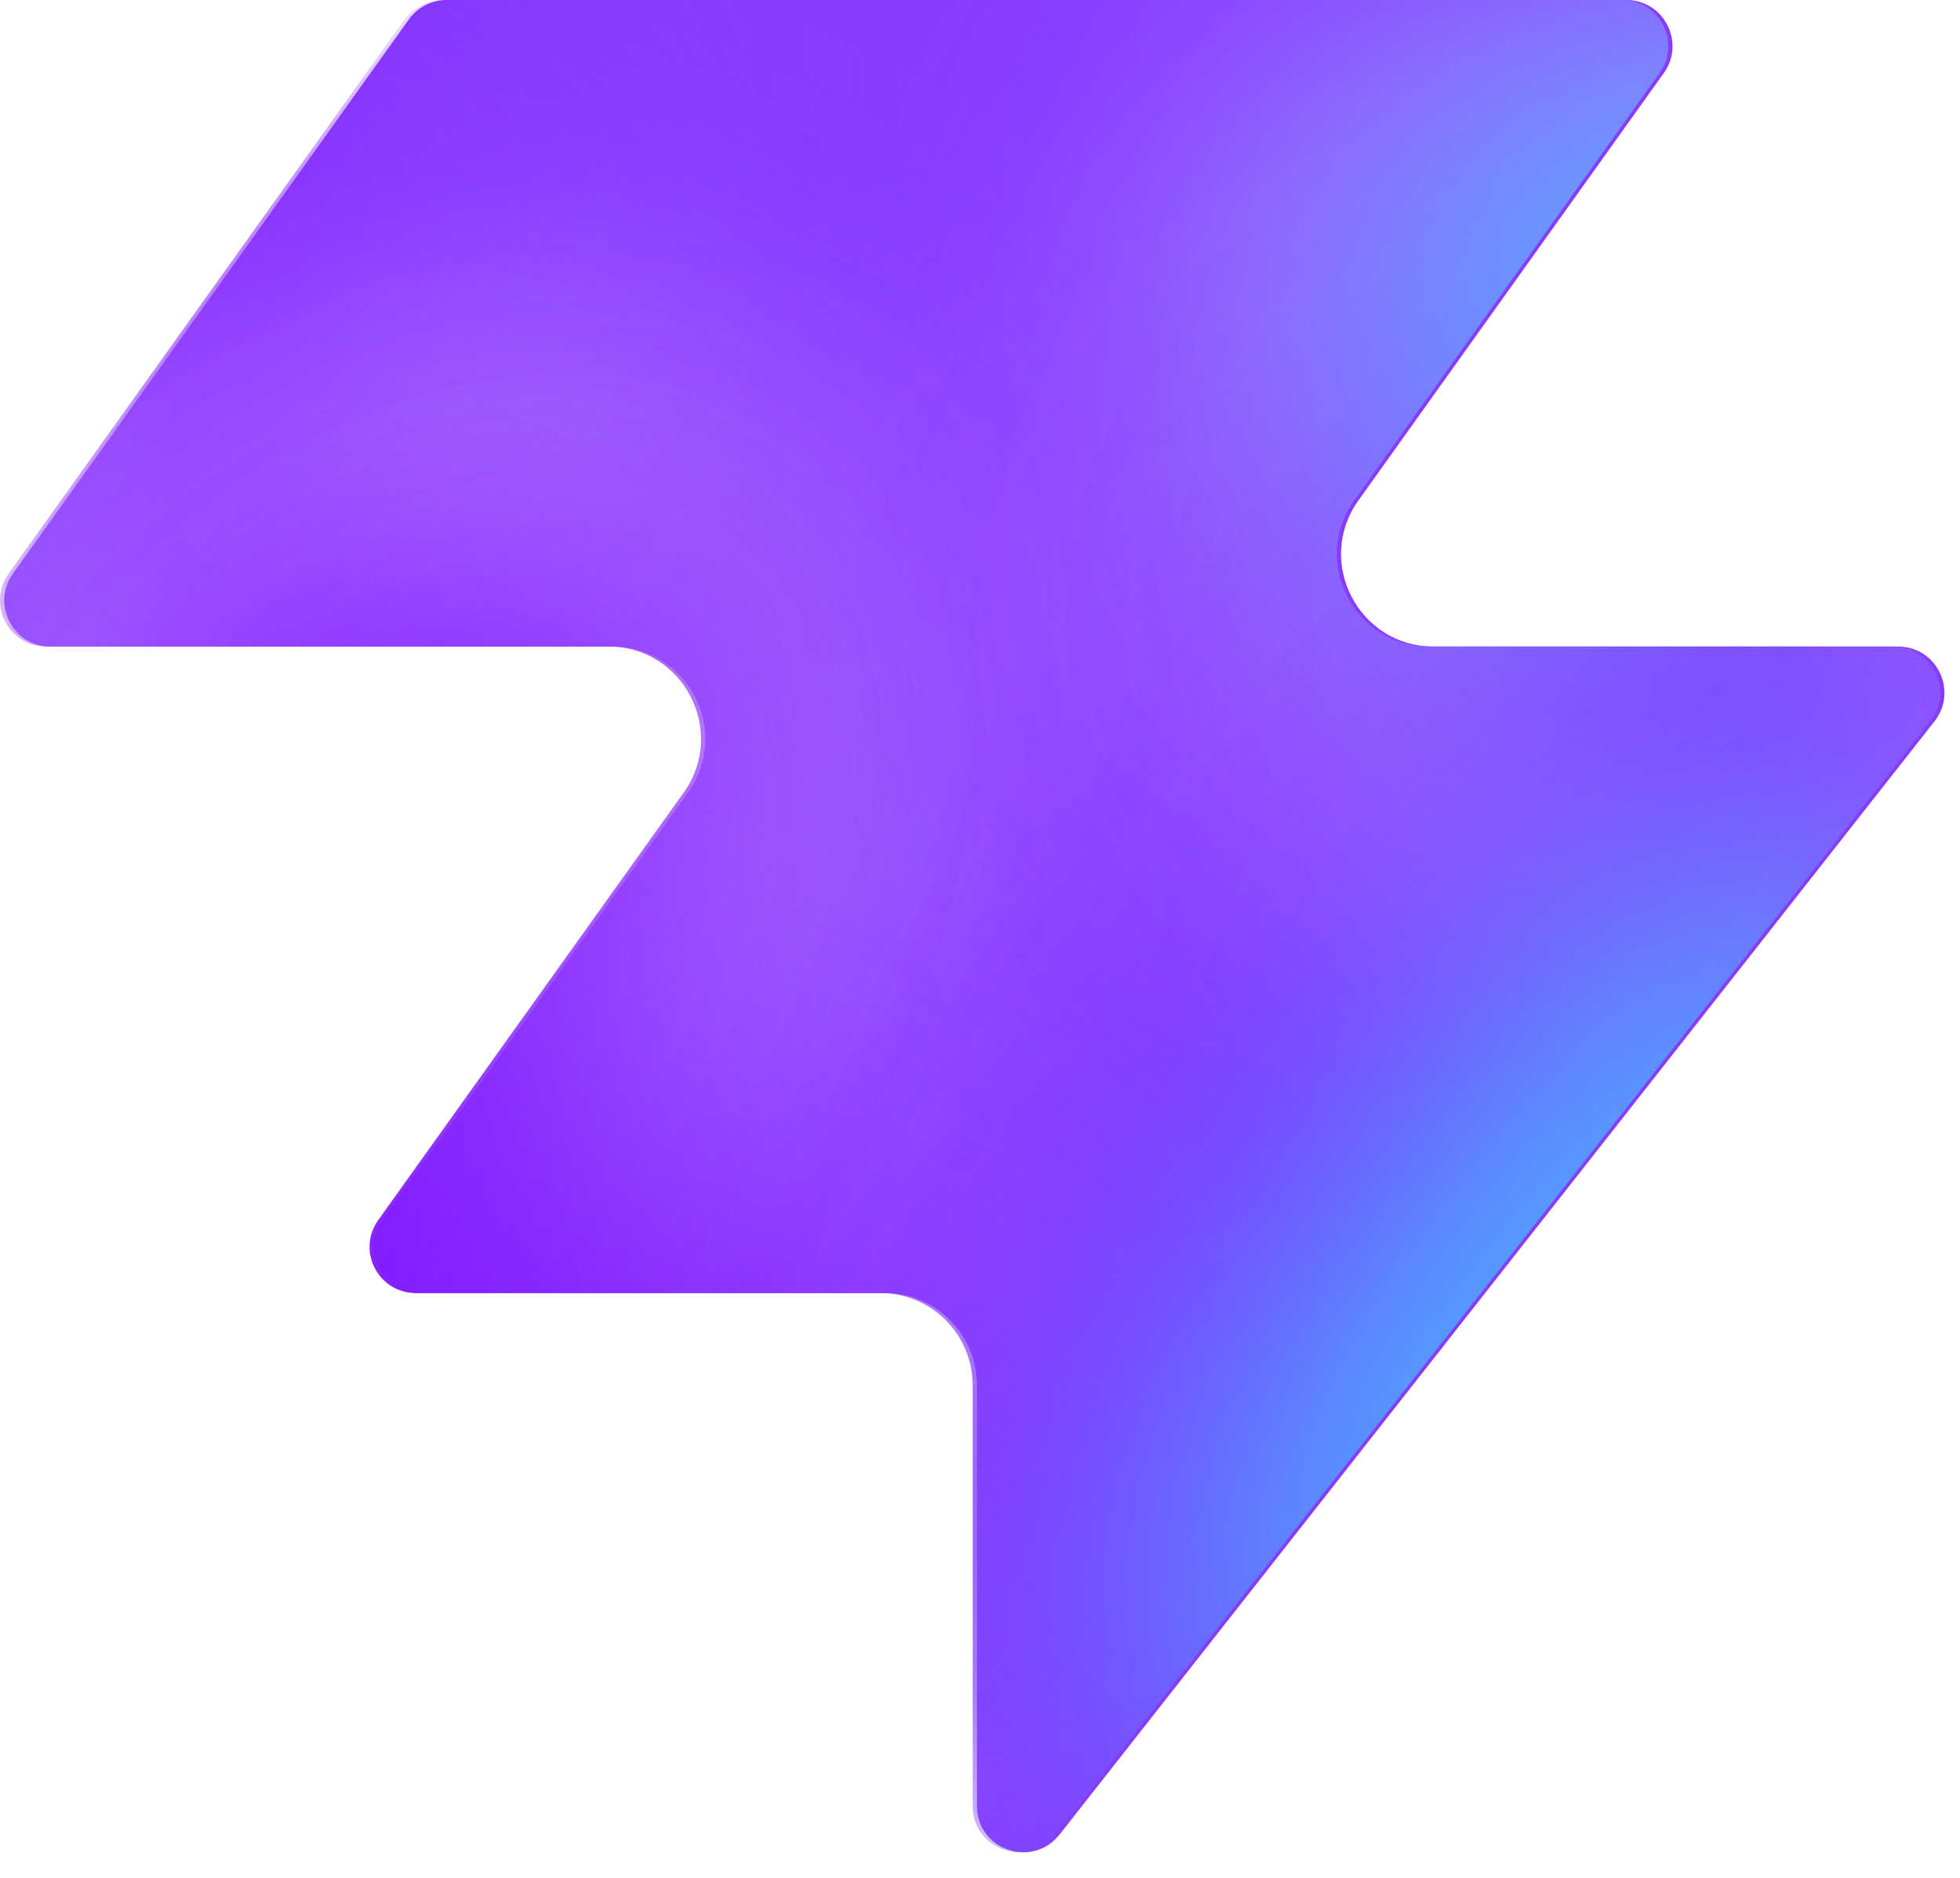
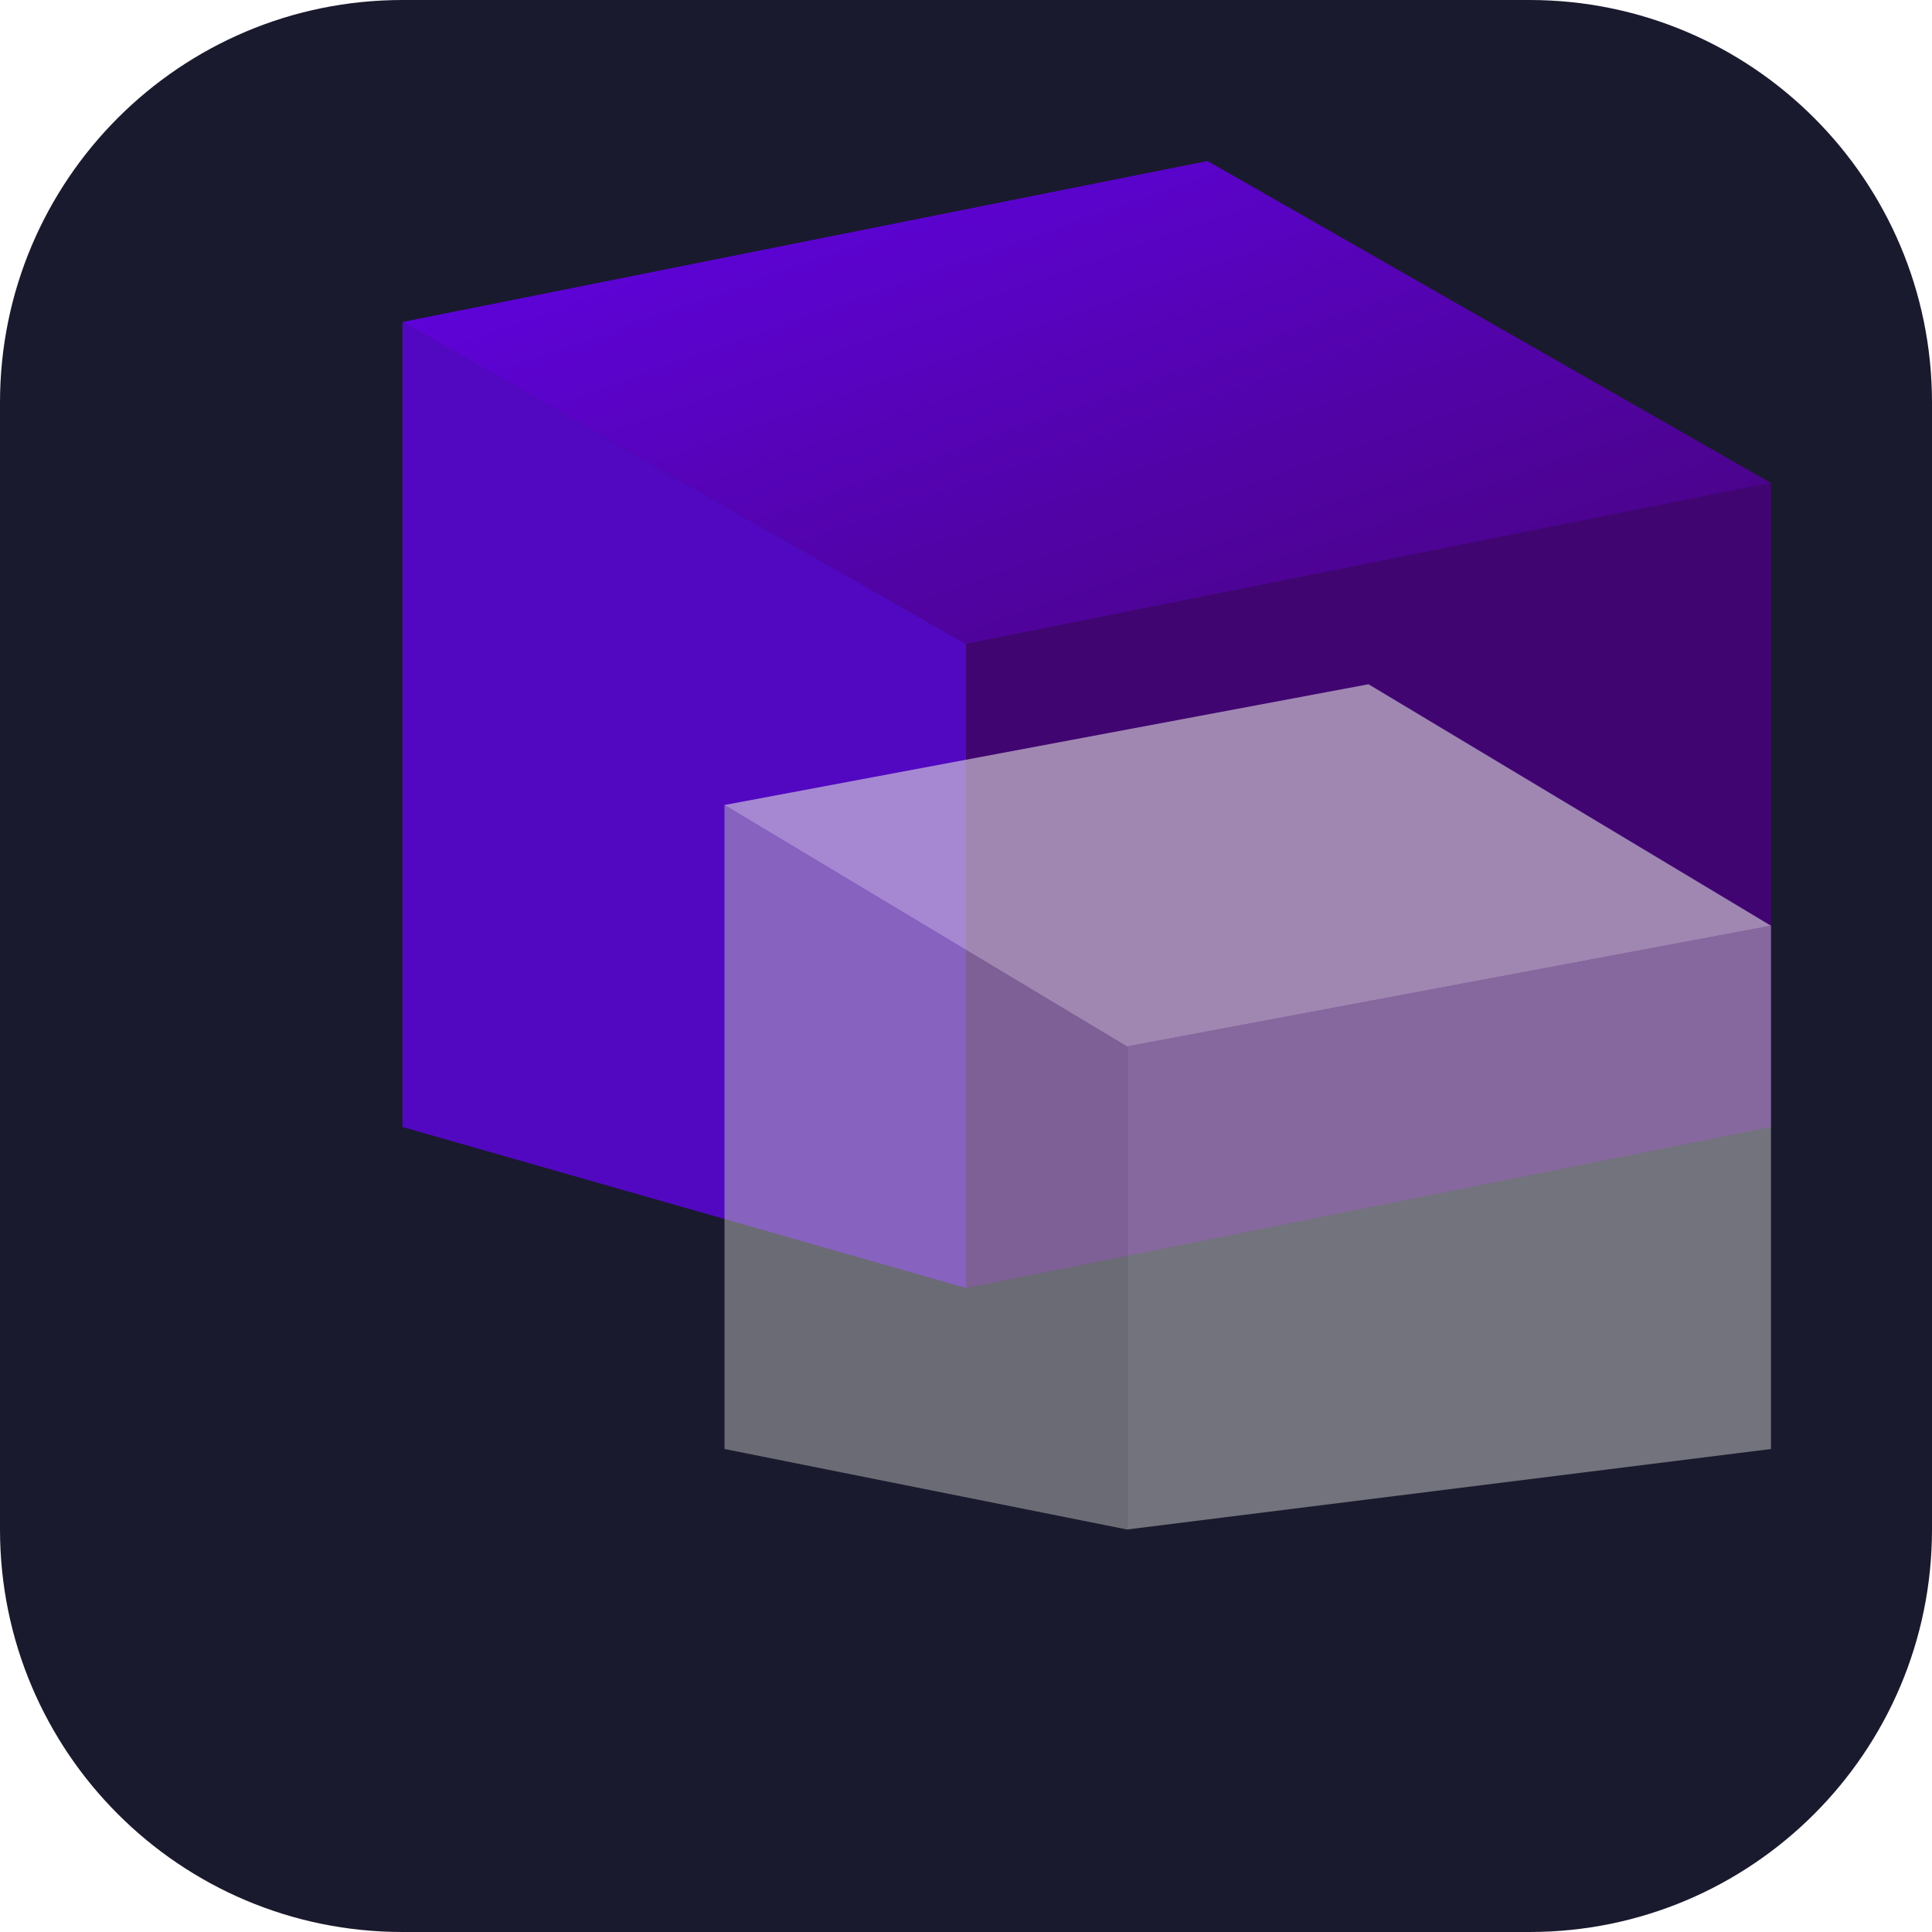
- <svg xmlns="http://www.w3.org/2000/svg" width="48" height="46" fill="none" viewBox="0 0 48 46">
-   <path fill="#863bff" d="M25.946 44.938c-.664.845-2.021.375-2.021-.698V33.937a2.26 2.26 0 0 0-2.262-2.262H10.287c-.92 0-1.456-1.04-.92-1.788l7.48-10.471c1.07-1.497 0-3.578-1.842-3.578H1.237c-.92 0-1.456-1.04-.92-1.788L10.013.474c.214-.297.556-.474.92-.474h28.894c.92 0 1.456 1.04.92 1.788l-7.48 10.471c-1.07 1.498 0 3.579 1.842 3.579h11.377c.943 0 1.473 1.088.89 1.83L25.947 44.94z" style="fill:#863bff;fill:color(display-p3 .525 .23 1);fill-opacity:1" />
-   <mask id="a" width="48" height="46" x="0" y="0" maskUnits="userSpaceOnUse" style="mask-type:alpha">
-     <path fill="#000" d="M25.842 44.938c-.664.844-2.021.375-2.021-.698V33.937a2.26 2.26 0 0 0-2.262-2.262H10.183c-.92 0-1.456-1.04-.92-1.788l7.48-10.471c1.07-1.498 0-3.579-1.842-3.579H1.133c-.92 0-1.456-1.04-.92-1.787L9.91.473c.214-.297.556-.474.92-.474h28.894c.92 0 1.456 1.04.92 1.788l-7.48 10.471c-1.07 1.498 0 3.578 1.842 3.578h11.377c.943 0 1.473 1.088.89 1.832L25.843 44.94z" style="fill:#000;fill-opacity:1" />
-   </mask>
-   <g mask="url(#a)">
-     <g filter="url(#b)">
-       <ellipse cx="5.508" cy="14.704" fill="#ede6ff" rx="5.508" ry="14.704" style="fill:#ede6ff;fill:color(display-p3 .927 .903 1);fill-opacity:1" transform="matrix(.00324 1 1 -.00324 -4.47 31.516)" />
-     </g>
-     <g filter="url(#c)">
-       <ellipse cx="10.399" cy="29.851" fill="#ede6ff" rx="10.399" ry="29.851" style="fill:#ede6ff;fill:color(display-p3 .927 .903 1);fill-opacity:1" transform="matrix(.00324 1 1 -.00324 -39.328 7.883)" />
-     </g>
-     <g filter="url(#d)">
-       <ellipse cx="5.508" cy="30.487" fill="#7e14ff" rx="5.508" ry="30.487" style="fill:#7e14ff;fill:color(display-p3 .492 .077 1);fill-opacity:1" transform="rotate(89.814 -25.913 -14.639)scale(1 -1)" />
-     </g>
-     <g filter="url(#e)">
-       <ellipse cx="5.508" cy="30.599" fill="#7e14ff" rx="5.508" ry="30.599" style="fill:#7e14ff;fill:color(display-p3 .492 .077 1);fill-opacity:1" transform="rotate(89.814 -32.644 -3.334)scale(1 -1)" />
-     </g>
-     <g filter="url(#f)">
-       <ellipse cx="5.508" cy="30.599" fill="#7e14ff" rx="5.508" ry="30.599" style="fill:#7e14ff;fill:color(display-p3 .492 .077 1);fill-opacity:1" transform="matrix(.00324 1 1 -.00324 -34.34 30.47)" />
-     </g>
-     <g filter="url(#g)">
-       <ellipse cx="14.072" cy="22.078" fill="#ede6ff" rx="14.072" ry="22.078" style="fill:#ede6ff;fill:color(display-p3 .927 .903 1);fill-opacity:1" transform="rotate(93.35 24.506 48.493)scale(-1 1)" />
-     </g>
-     <g filter="url(#h)">
-       <ellipse cx="3.47" cy="21.501" fill="#7e14ff" rx="3.47" ry="21.501" style="fill:#7e14ff;fill:color(display-p3 .492 .077 1);fill-opacity:1" transform="rotate(89.009 28.708 47.59)scale(-1 1)" />
-     </g>
-     <g filter="url(#i)">
-       <ellipse cx="3.47" cy="21.501" fill="#7e14ff" rx="3.47" ry="21.501" style="fill:#7e14ff;fill:color(display-p3 .492 .077 1);fill-opacity:1" transform="rotate(89.009 28.708 47.59)scale(-1 1)" />
-     </g>
-     <g filter="url(#j)">
-       <ellipse cx=".387" cy="8.972" fill="#7e14ff" rx="4.407" ry="29.108" style="fill:#7e14ff;fill:color(display-p3 .492 .077 1);fill-opacity:1" transform="rotate(39.51 .387 8.972)" />
-     </g>
-     <g filter="url(#k)">
-       <ellipse cx="47.523" cy="-6.092" fill="#7e14ff" rx="4.407" ry="29.108" style="fill:#7e14ff;fill:color(display-p3 .492 .077 1);fill-opacity:1" transform="rotate(37.892 47.523 -6.092)" />
-     </g>
-     <g filter="url(#l)">
-       <ellipse cx="41.412" cy="6.333" fill="#47bfff" rx="5.971" ry="9.665" style="fill:#47bfff;fill:color(display-p3 .28 .748 1);fill-opacity:1" transform="rotate(37.892 41.412 6.333)" />
-     </g>
-     <g filter="url(#m)">
-       <ellipse cx="-1.879" cy="38.332" fill="#7e14ff" rx="4.407" ry="29.108" style="fill:#7e14ff;fill:color(display-p3 .492 .077 1);fill-opacity:1" transform="rotate(37.892 -1.88 38.332)" />
-     </g>
-     <g filter="url(#n)">
-       <ellipse cx="-1.879" cy="38.332" fill="#7e14ff" rx="4.407" ry="29.108" style="fill:#7e14ff;fill:color(display-p3 .492 .077 1);fill-opacity:1" transform="rotate(37.892 -1.88 38.332)" />
-     </g>
-     <g filter="url(#o)">
-       <ellipse cx="35.651" cy="29.907" fill="#7e14ff" rx="4.407" ry="29.108" style="fill:#7e14ff;fill:color(display-p3 .492 .077 1);fill-opacity:1" transform="rotate(37.892 35.651 29.907)" />
-     </g>
-     <g filter="url(#p)">
-       <ellipse cx="38.418" cy="32.4" fill="#47bfff" rx="5.971" ry="15.297" style="fill:#47bfff;fill:color(display-p3 .28 .748 1);fill-opacity:1" transform="rotate(37.892 38.418 32.4)" />
-     </g>
-   </g>
+ <svg xmlns="http://www.w3.org/2000/svg" width="48" height="48" viewBox="0 0 48 48" fill="none">
  <defs>
-     <filter id="b" width="60.045" height="41.654" x="-19.77" y="16.149" color-interpolation-filters="sRGB" filterUnits="userSpaceOnUse">
-       <feFlood flood-opacity="0" result="BackgroundImageFix" />
-       <feBlend in="SourceGraphic" in2="BackgroundImageFix" result="shape" />
-       <feGaussianBlur result="effect1_foregroundBlur_2002_17158" stdDeviation="7.659" />
-     </filter>
-     <filter id="c" width="90.34" height="51.437" x="-54.613" y="-7.533" color-interpolation-filters="sRGB" filterUnits="userSpaceOnUse">
-       <feFlood flood-opacity="0" result="BackgroundImageFix" />
-       <feBlend in="SourceGraphic" in2="BackgroundImageFix" result="shape" />
-       <feGaussianBlur result="effect1_foregroundBlur_2002_17158" stdDeviation="7.659" />
-     </filter>
-     <filter id="d" width="79.355" height="29.4" x="-49.64" y="2.03" color-interpolation-filters="sRGB" filterUnits="userSpaceOnUse">
-       <feFlood flood-opacity="0" result="BackgroundImageFix" />
-       <feBlend in="SourceGraphic" in2="BackgroundImageFix" result="shape" />
-       <feGaussianBlur result="effect1_foregroundBlur_2002_17158" stdDeviation="4.596" />
-     </filter>
-     <filter id="e" width="79.579" height="29.4" x="-45.045" y="20.029" color-interpolation-filters="sRGB" filterUnits="userSpaceOnUse">
-       <feFlood flood-opacity="0" result="BackgroundImageFix" />
-       <feBlend in="SourceGraphic" in2="BackgroundImageFix" result="shape" />
-       <feGaussianBlur result="effect1_foregroundBlur_2002_17158" stdDeviation="4.596" />
-     </filter>
-     <filter id="f" width="79.579" height="29.4" x="-43.513" y="21.178" color-interpolation-filters="sRGB" filterUnits="userSpaceOnUse">
-       <feFlood flood-opacity="0" result="BackgroundImageFix" />
-       <feBlend in="SourceGraphic" in2="BackgroundImageFix" result="shape" />
-       <feGaussianBlur result="effect1_foregroundBlur_2002_17158" stdDeviation="4.596" />
-     </filter>
-     <filter id="g" width="74.749" height="58.852" x="15.756" y="-17.901" color-interpolation-filters="sRGB" filterUnits="userSpaceOnUse">
-       <feFlood flood-opacity="0" result="BackgroundImageFix" />
-       <feBlend in="SourceGraphic" in2="BackgroundImageFix" result="shape" />
-       <feGaussianBlur result="effect1_foregroundBlur_2002_17158" stdDeviation="7.659" />
-     </filter>
-     <filter id="h" width="61.377" height="25.362" x="23.548" y="2.284" color-interpolation-filters="sRGB" filterUnits="userSpaceOnUse">
-       <feFlood flood-opacity="0" result="BackgroundImageFix" />
-       <feBlend in="SourceGraphic" in2="BackgroundImageFix" result="shape" />
-       <feGaussianBlur result="effect1_foregroundBlur_2002_17158" stdDeviation="4.596" />
-     </filter>
-     <filter id="i" width="61.377" height="25.362" x="23.548" y="2.284" color-interpolation-filters="sRGB" filterUnits="userSpaceOnUse">
-       <feFlood flood-opacity="0" result="BackgroundImageFix" />
-       <feBlend in="SourceGraphic" in2="BackgroundImageFix" result="shape" />
-       <feGaussianBlur result="effect1_foregroundBlur_2002_17158" stdDeviation="4.596" />
-     </filter>
-     <filter id="j" width="56.045" height="63.649" x="-27.636" y="-22.853" color-interpolation-filters="sRGB" filterUnits="userSpaceOnUse">
-       <feFlood flood-opacity="0" result="BackgroundImageFix" />
-       <feBlend in="SourceGraphic" in2="BackgroundImageFix" result="shape" />
-       <feGaussianBlur result="effect1_foregroundBlur_2002_17158" stdDeviation="4.596" />
-     </filter>
-     <filter id="k" width="54.814" height="64.646" x="20.116" y="-38.415" color-interpolation-filters="sRGB" filterUnits="userSpaceOnUse">
-       <feFlood flood-opacity="0" result="BackgroundImageFix" />
-       <feBlend in="SourceGraphic" in2="BackgroundImageFix" result="shape" />
-       <feGaussianBlur result="effect1_foregroundBlur_2002_17158" stdDeviation="4.596" />
-     </filter>
-     <filter id="l" width="33.541" height="35.313" x="24.641" y="-11.323" color-interpolation-filters="sRGB" filterUnits="userSpaceOnUse">
-       <feFlood flood-opacity="0" result="BackgroundImageFix" />
-       <feBlend in="SourceGraphic" in2="BackgroundImageFix" result="shape" />
-       <feGaussianBlur result="effect1_foregroundBlur_2002_17158" stdDeviation="4.596" />
-     </filter>
-     <filter id="m" width="54.814" height="64.646" x="-29.286" y="6.009" color-interpolation-filters="sRGB" filterUnits="userSpaceOnUse">
-       <feFlood flood-opacity="0" result="BackgroundImageFix" />
-       <feBlend in="SourceGraphic" in2="BackgroundImageFix" result="shape" />
-       <feGaussianBlur result="effect1_foregroundBlur_2002_17158" stdDeviation="4.596" />
-     </filter>
-     <filter id="n" width="54.814" height="64.646" x="-29.286" y="6.009" color-interpolation-filters="sRGB" filterUnits="userSpaceOnUse">
-       <feFlood flood-opacity="0" result="BackgroundImageFix" />
-       <feBlend in="SourceGraphic" in2="BackgroundImageFix" result="shape" />
-       <feGaussianBlur result="effect1_foregroundBlur_2002_17158" stdDeviation="4.596" />
-     </filter>
-     <filter id="o" width="54.814" height="64.646" x="8.244" y="-2.416" color-interpolation-filters="sRGB" filterUnits="userSpaceOnUse">
-       <feFlood flood-opacity="0" result="BackgroundImageFix" />
-       <feBlend in="SourceGraphic" in2="BackgroundImageFix" result="shape" />
-       <feGaussianBlur result="effect1_foregroundBlur_2002_17158" stdDeviation="4.596" />
-     </filter>
-     <filter id="p" width="39.409" height="43.623" x="18.713" y="10.588" color-interpolation-filters="sRGB" filterUnits="userSpaceOnUse">
-       <feFlood flood-opacity="0" result="BackgroundImageFix" />
-       <feBlend in="SourceGraphic" in2="BackgroundImageFix" result="shape" />
-       <feGaussianBlur result="effect1_foregroundBlur_2002_17158" stdDeviation="4.596" />
-     </filter>
+     <linearGradient id="pg" x1="0%" y1="0%" x2="100%" y2="100%">
+       <stop offset="0%" style="stop-color:#6a00ff" />
+       <stop offset="100%" style="stop-color:#4b0082" />
+     </linearGradient>
  </defs>
+   <rect width="48" height="48" rx="10" fill="#1a1a2e" />
+   <polygon points="10,8 30,4 44,12 24,16" fill="url(#pg)" opacity="0.9" />
+   <polygon points="10,8 10,28 24,32 24,16" fill="#6a00ff" opacity="0.7" />
+   <polygon points="24,16 24,32 44,28 44,12" fill="#4b0082" opacity="0.8" />
+   <polygon points="18,20 34,17 44,23 28,26" fill="#ddd" opacity="0.6" />
+   <polygon points="18,20 18,36 28,38 28,26" fill="#bbb" opacity="0.5" />
+   <polygon points="28,26 28,38 44,36 44,23" fill="#ccc" opacity="0.5" />
</svg>
